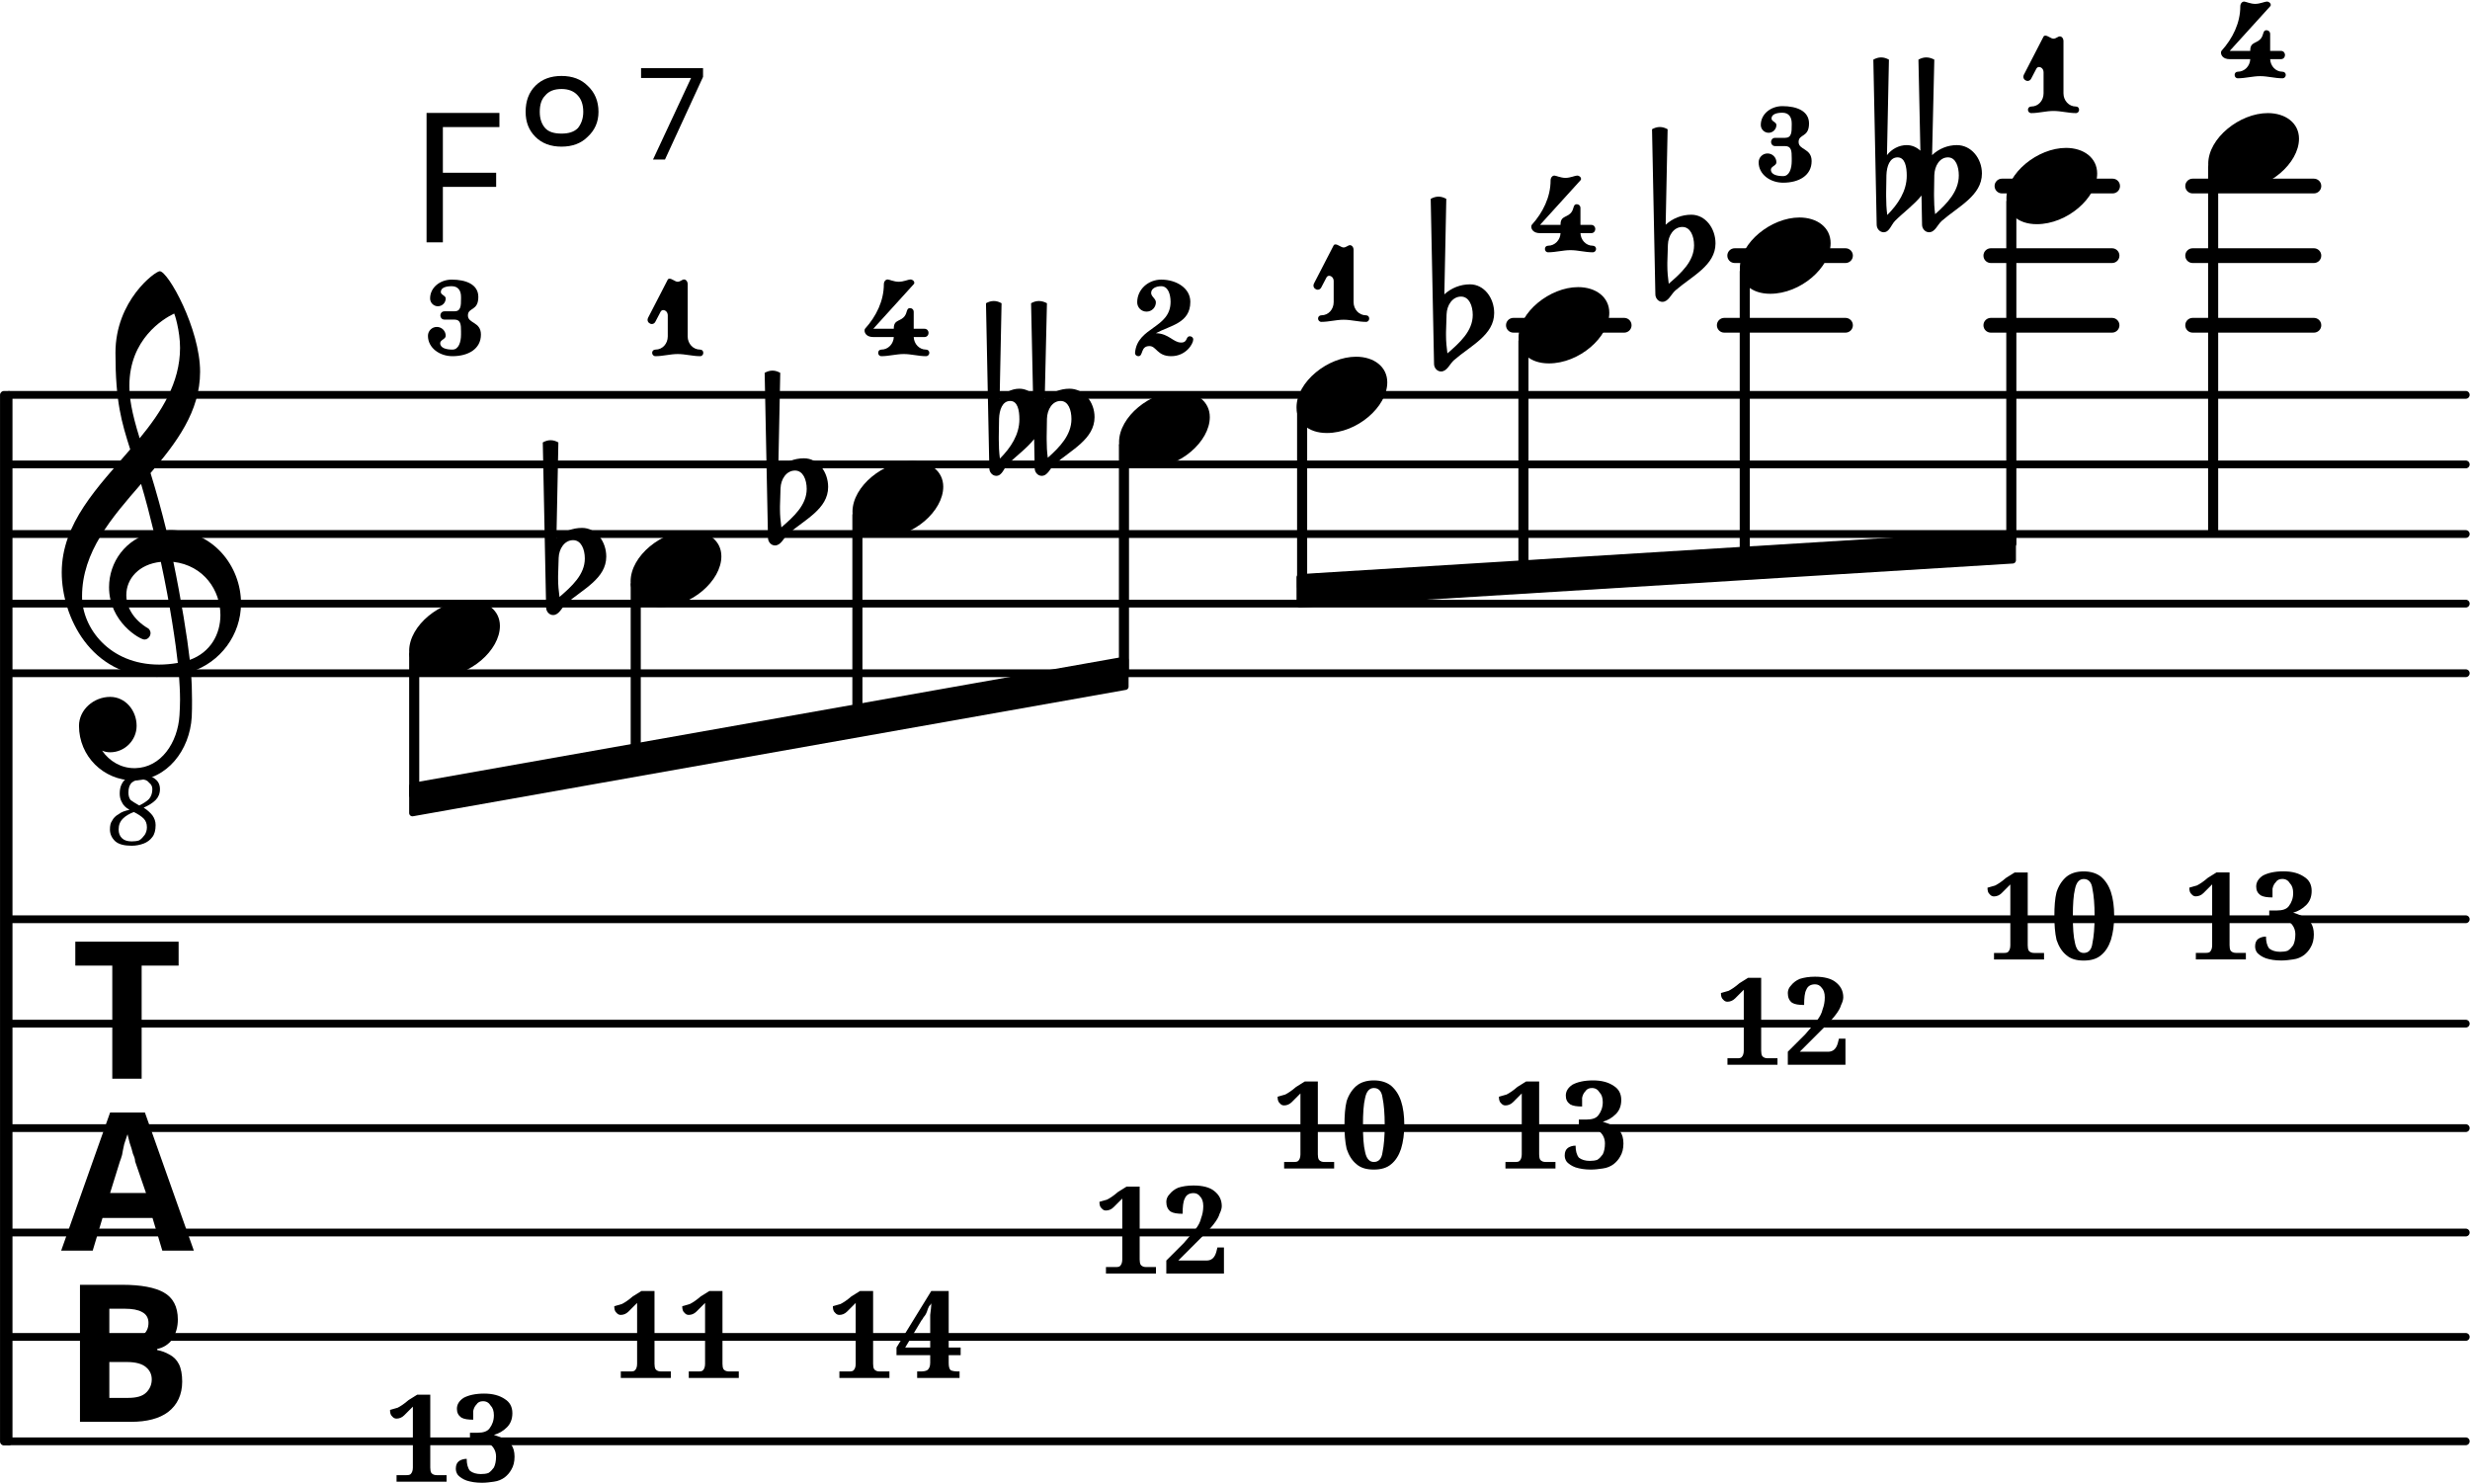
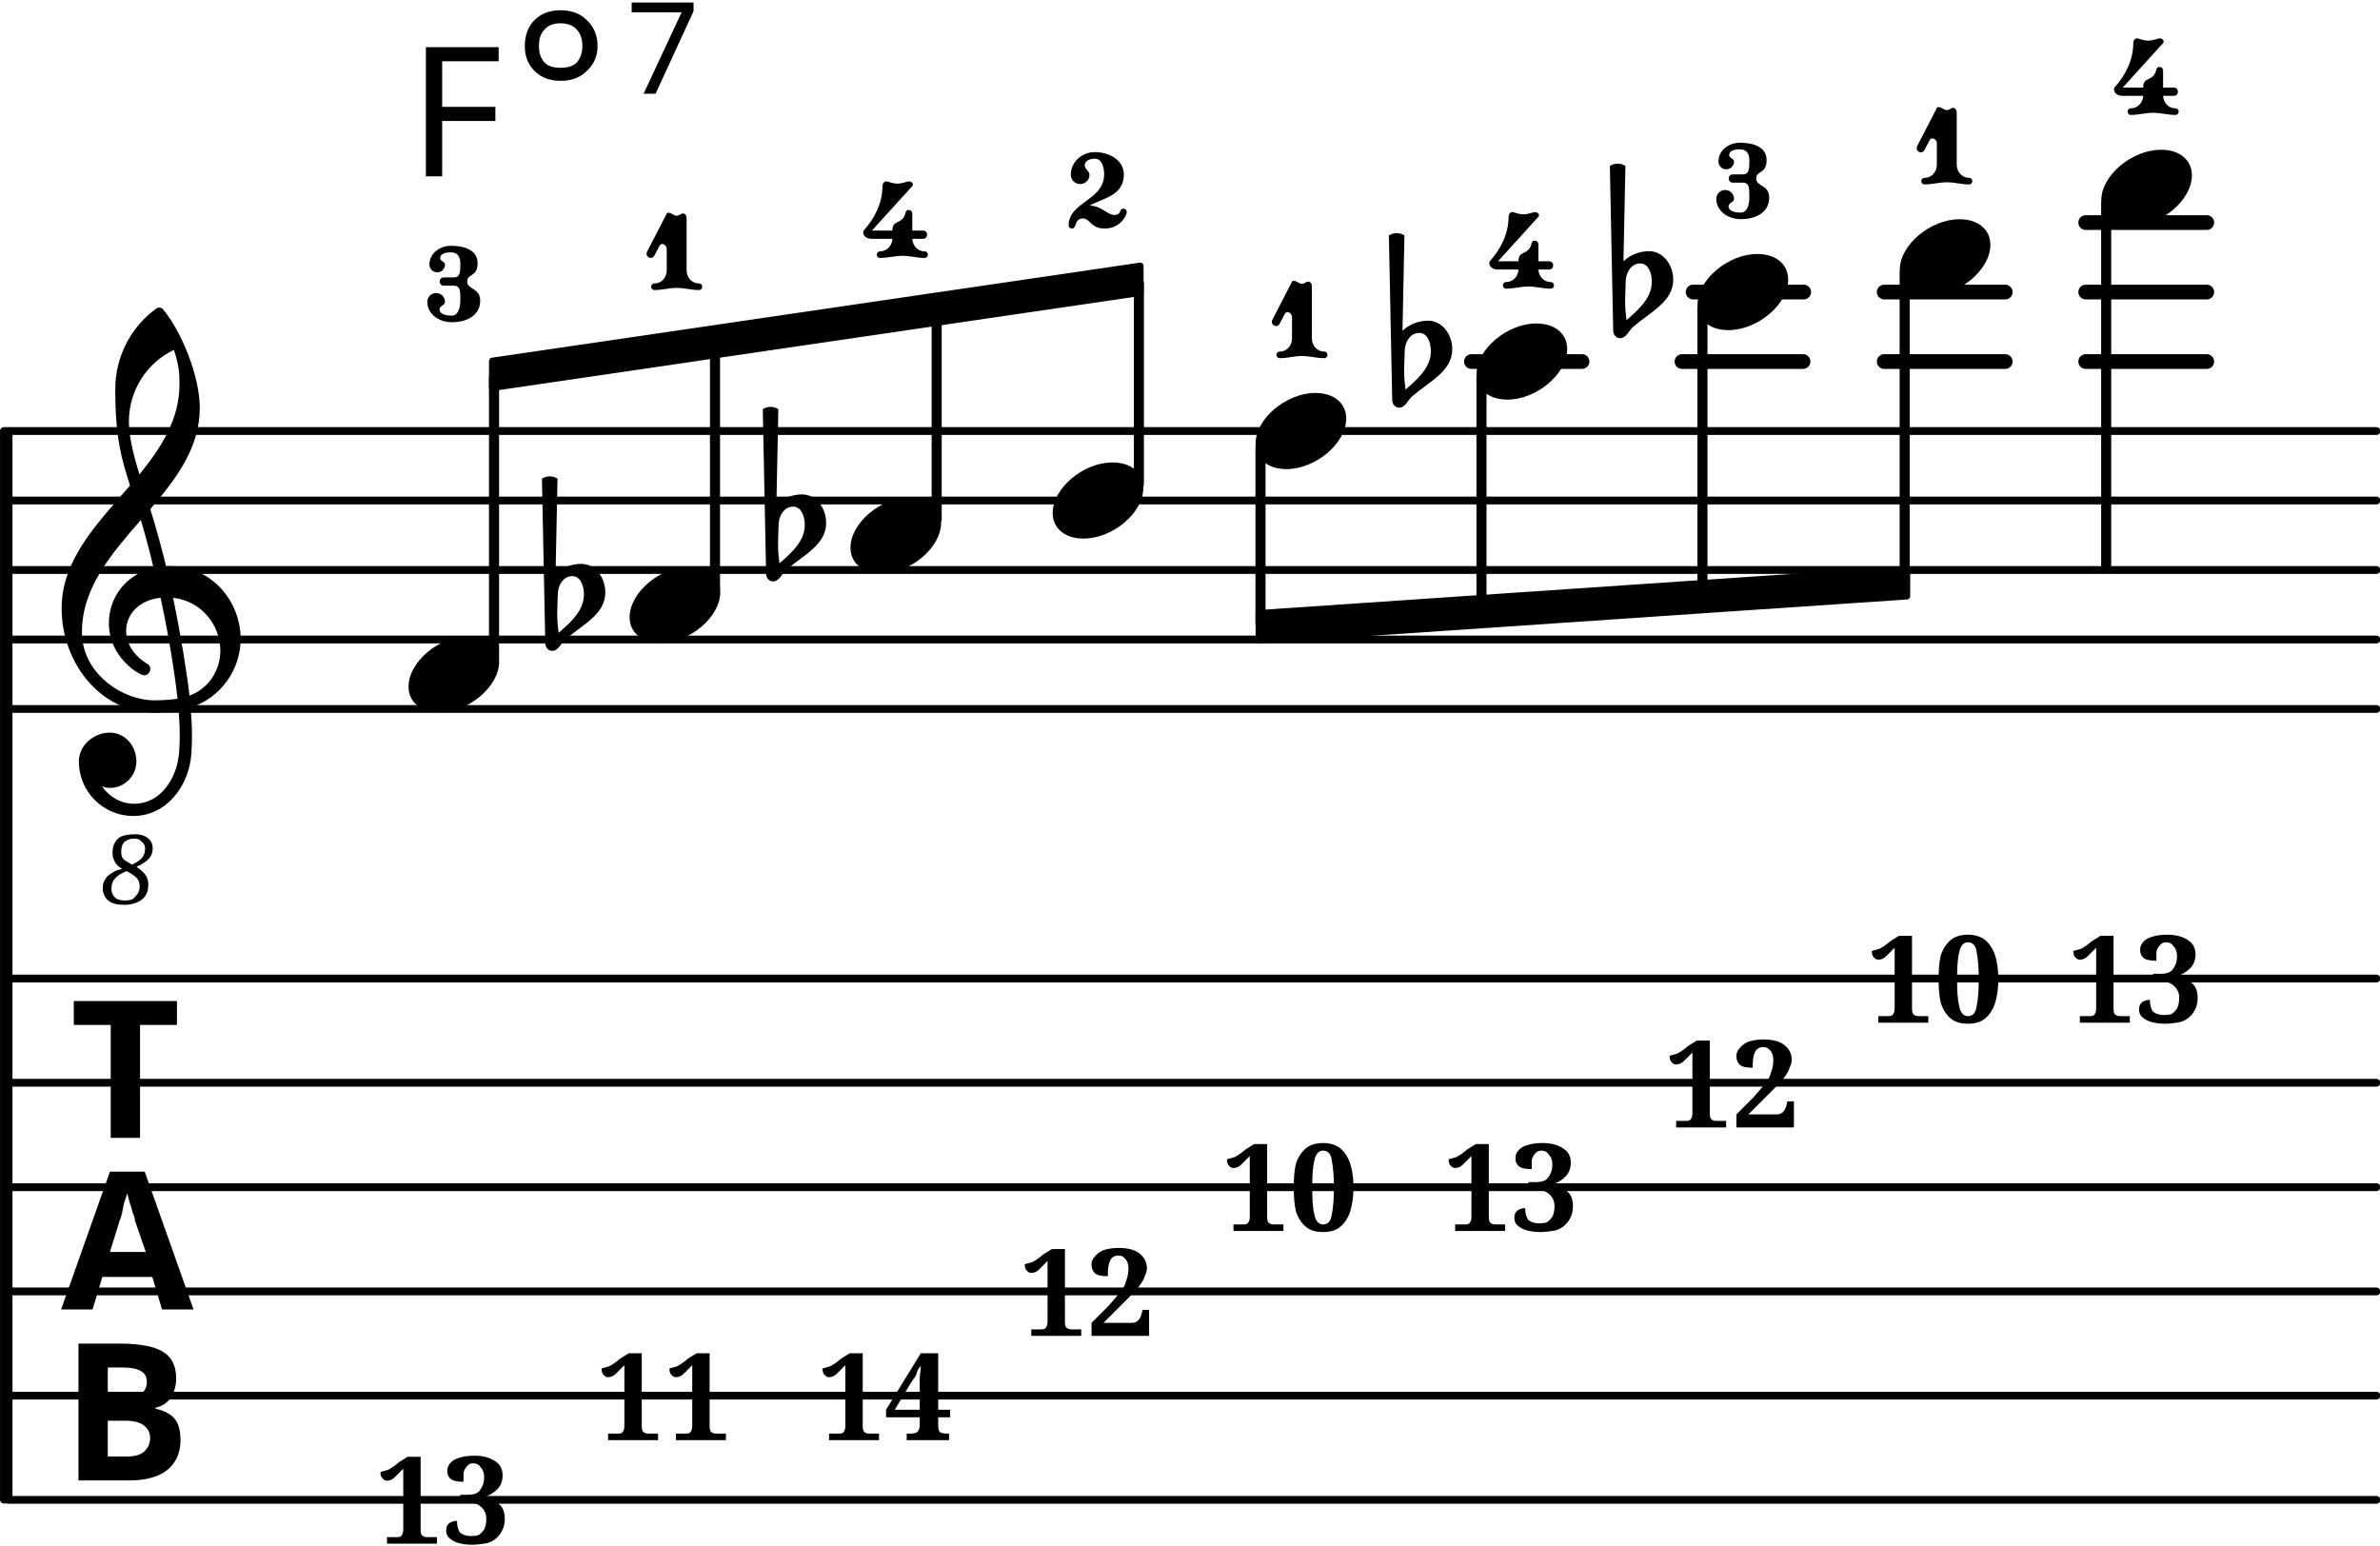
- <svg xmlns="http://www.w3.org/2000/svg" preserveAspectRatio="xMidYMid meet" viewBox="-0.079 -5.139 35.49 21.31">
-   <g transform="translate(0, -2.466)">
-     <rect x="31.32" y="-0.106" width="1.954" height="0.212" ry="0.106" fill="currentColor" />
-   </g>
-   <g transform="translate(0, -1.466)">
-     <rect x="31.32" y="-0.106" width="1.954" height="0.212" ry="0.106" fill="currentColor" />
-   </g>
-   <g transform="translate(0, -0.4656)">
-     <rect x="31.32" y="-0.106" width="1.954" height="0.212" ry="0.106" fill="currentColor" />
-   </g>
-   <g transform="translate(0, -2.466)">
-     <rect x="28.58" y="-0.106" width="1.802" height="0.212" ry="0.106" fill="currentColor" />
-   </g>
-   <g transform="translate(0, -1.466)">
-     <rect x="28.42" y="-0.106" width="1.954" height="0.212" ry="0.106" fill="currentColor" />
-   </g>
-   <g transform="translate(0, -0.4656)">
-     <rect x="28.42" y="-0.106" width="1.954" height="0.212" ry="0.106" fill="currentColor" />
-   </g>
-   <g transform="translate(0, -1.466)">
-     <rect x="24.74" y="-0.106" width="1.804" height="0.212" ry="0.106" fill="currentColor" />
-   </g>
-   <g transform="translate(0, -0.4656)">
-     <rect x="24.59" y="-0.106" width="1.954" height="0.212" ry="0.106" fill="currentColor" />
-   </g>
-   <g transform="translate(0, -0.4656)">
-     <rect x="21.56" y="-0.106" width="1.804" height="0.212" ry="0.106" fill="currentColor" />
-   </g>
-   <g transform="translate(0, 4.534)">
-     <line stroke-linejoin="round" stroke-linecap="round" stroke-width="0.112" stroke="currentColor" x1="0.056" y1="0" x2="35.35" y2="0" />
-   </g>
-   <g transform="translate(0, 3.534)">
-     <line stroke-linejoin="round" stroke-linecap="round" stroke-width="0.112" stroke="currentColor" x1="0.056" y1="0" x2="35.35" y2="0" />
-   </g>
-   <g transform="translate(0, 2.534)">
-     <line stroke-linejoin="round" stroke-linecap="round" stroke-width="0.112" stroke="currentColor" x1="0.056" y1="0" x2="35.35" y2="0" />
-   </g>
-   <g transform="translate(0, 1.534)">
-     <line stroke-linejoin="round" stroke-linecap="round" stroke-width="0.112" stroke="currentColor" x1="0.056" y1="0" x2="35.35" y2="0" />
-   </g>
-   <g transform="translate(0, 0.5344)">
-     <line stroke-linejoin="round" stroke-linecap="round" stroke-width="0.112" stroke="currentColor" x1="0.056" y1="0" x2="35.35" y2="0" />
-   </g>
-   <g transform="translate(0, 15.57)">
-     <line stroke-linejoin="round" stroke-linecap="round" stroke-width="0.112" stroke="currentColor" x1="0.056" y1="0" x2="35.35" y2="0" />
-   </g>
-   <g transform="translate(0, 14.07)">
-     <line stroke-linejoin="round" stroke-linecap="round" stroke-width="0.112" stroke="currentColor" x1="0.056" y1="0" x2="35.35" y2="0" />
-   </g>
-   <g transform="translate(0, 12.57)">
-     <line stroke-linejoin="round" stroke-linecap="round" stroke-width="0.112" stroke="currentColor" x1="0.056" y1="0" x2="35.35" y2="0" />
-   </g>
-   <g transform="translate(0, 11.07)">
-     <line stroke-linejoin="round" stroke-linecap="round" stroke-width="0.112" stroke="currentColor" x1="0.056" y1="0" x2="35.35" y2="0" />
-   </g>
-   <g transform="translate(0, 9.569)">
-     <line stroke-linejoin="round" stroke-linecap="round" stroke-width="0.112" stroke="currentColor" x1="0.056" y1="0" x2="35.35" y2="0" />
-   </g>
-   <g transform="translate(0, 8.069)">
-     <line stroke-linejoin="round" stroke-linecap="round" stroke-width="0.112" stroke="currentColor" x1="0.056" y1="0" x2="35.35" y2="0" />
-   </g>
-   <g transform="translate(18.55, 3.35)">
-     <polygon stroke-linejoin="round" stroke-linecap="round" stroke-width="0.094" fill="currentColor" stroke="currentColor" points="10.29 -0.825 10.29 -0.439 0.047 0.193 0.047 -0.193" />
-   </g>
-   <g transform="translate(5.8, 6.35)">
-     <polygon stroke-linejoin="round" stroke-linecap="round" stroke-width="0.094" fill="currentColor" stroke="currentColor" points="10.29 -2.009 10.29 -1.623 0.047 0.193 0.047 -0.193" />
-   </g>
-   <g transform="translate(5.8, -1.657)">
-     <text font-family="sans" font-size="2.616" text-anchor="start" fill="currentColor">
+ <svg xmlns="http://www.w3.org/2000/svg" preserveAspectRatio="xMidYMid meet" viewBox="-0.079 -5.665 34.25 22.24">
+   <g transform="translate(0, -2.462)">
+     <rect x="29.83" y="-0.106" width="1.954" height="0.212" ry="0.106" fill="currentColor" />
+   </g>
+   <g transform="translate(0, -1.462)">
+     <rect x="29.83" y="-0.106" width="1.954" height="0.212" ry="0.106" fill="currentColor" />
+   </g>
+   <g transform="translate(0, -0.462)">
+     <rect x="29.83" y="-0.106" width="1.954" height="0.212" ry="0.106" fill="currentColor" />
+   </g>
+   <g transform="translate(0, -1.462)">
+     <rect x="26.93" y="-0.106" width="1.954" height="0.212" ry="0.106" fill="currentColor" />
+   </g>
+   <g transform="translate(0, -0.462)">
+     <rect x="26.93" y="-0.106" width="1.954" height="0.212" ry="0.106" fill="currentColor" />
+   </g>
+   <g transform="translate(0, -1.462)">
+     <rect x="24.18" y="-0.106" width="1.804" height="0.212" ry="0.106" fill="currentColor" />
+   </g>
+   <g transform="translate(0, -0.462)">
+     <rect x="24.02" y="-0.106" width="1.954" height="0.212" ry="0.106" fill="currentColor" />
+   </g>
+   <g transform="translate(0, -0.462)">
+     <rect x="20.99" y="-0.106" width="1.804" height="0.212" ry="0.106" fill="currentColor" />
+   </g>
+   <g transform="translate(0, 15.92)">
+     <line stroke-linejoin="round" stroke-linecap="round" stroke-width="0.112" stroke="currentColor" x1="0.056" y1="0" x2="34.12" y2="0" />
+   </g>
+   <g transform="translate(0, 14.42)">
+     <line stroke-linejoin="round" stroke-linecap="round" stroke-width="0.112" stroke="currentColor" x1="0.056" y1="0" x2="34.12" y2="0" />
+   </g>
+   <g transform="translate(0, 12.92)">
+     <line stroke-linejoin="round" stroke-linecap="round" stroke-width="0.112" stroke="currentColor" x1="0.056" y1="0" x2="34.12" y2="0" />
+   </g>
+   <g transform="translate(0, 11.42)">
+     <line stroke-linejoin="round" stroke-linecap="round" stroke-width="0.112" stroke="currentColor" x1="0.056" y1="0" x2="34.12" y2="0" />
+   </g>
+   <g transform="translate(0, 9.917)">
+     <line stroke-linejoin="round" stroke-linecap="round" stroke-width="0.112" stroke="currentColor" x1="0.056" y1="0" x2="34.12" y2="0" />
+   </g>
+   <g transform="translate(0, 8.417)">
+     <line stroke-linejoin="round" stroke-linecap="round" stroke-width="0.112" stroke="currentColor" x1="0.056" y1="0" x2="34.12" y2="0" />
+   </g>
+   <g transform="translate(0, 4.538)">
+     <line stroke-linejoin="round" stroke-linecap="round" stroke-width="0.112" stroke="currentColor" x1="0.056" y1="0" x2="34.12" y2="0" />
+   </g>
+   <g transform="translate(0, 3.538)">
+     <line stroke-linejoin="round" stroke-linecap="round" stroke-width="0.112" stroke="currentColor" x1="0.056" y1="0" x2="34.12" y2="0" />
+   </g>
+   <g transform="translate(0, 2.538)">
+     <line stroke-linejoin="round" stroke-linecap="round" stroke-width="0.112" stroke="currentColor" x1="0.056" y1="0" x2="34.12" y2="0" />
+   </g>
+   <g transform="translate(0, 1.538)">
+     <line stroke-linejoin="round" stroke-linecap="round" stroke-width="0.112" stroke="currentColor" x1="0.056" y1="0" x2="34.12" y2="0" />
+   </g>
+   <g transform="translate(0, 0.538)">
+     <line stroke-linejoin="round" stroke-linecap="round" stroke-width="0.112" stroke="currentColor" x1="0.056" y1="0" x2="34.12" y2="0" />
+   </g>
+   <g transform="translate(24.35, -1.462)">
+     <path transform="scale(0.004, -0.004)" d="M215 137c67 0 111 -37 111 -92c0 -90 -111 -182 -215 -182c-67 0 -111 37 -111 92c0 90 111 182 215 182z" fill="currentColor" />
+   </g>
+   <g transform="translate(24.62, -2.511)">
+     <path transform="scale(0.0022, -0.0022)" d="M261 266c0 -54 85 -40 85 -125c0 -94 -83 -141 -186 -141c-84 0 -160 54 -160 133c0 32 26 58 58 58s58 -26 58 -58c0 -22 -36 -26 -36 -48c0 -33 42 -42 80 -42c41 0 56 50 56 98v21c0 44 -2 77 -43 77h-65c-18 0 -27 14 -27 27s9 27 27 27h65c42 0 43 36 43 83v11 c0 43 -20 70 -61 70c-34 0 -71 -8 -71 -38c0 -19 32 -23 32 -42c0 -28 -23 -51 -51 -51s-51 23 -51 51c0 72 66 123 141 123c93 0 174 -31 174 -113c0 -94 -68 -67 -68 -121z" fill="currentColor" />
+   </g>
+   <g transform="translate(23.87, 10.56)">
+     <text font-family="serif" font-weight="bold" font-size="1.746" text-anchor="start" fill="currentColor">
+       <tspan>12</tspan>
+     </text>
+   </g>
+   <g transform="translate(24.42, 2.538)">
+     <rect x="-0.072" y="-3.821" width="0.145" height="4.205" ry="0.047" fill="currentColor" />
+   </g>
+   <g transform="translate(23.2, -1.462)">
+     <path transform="scale(0.004, -0.004)" d="M29 39l-2 -64v-11c0 -22 2 -43 5 -65c44 38 91 80 91 138c0 33 -13 66 -42 66c-31 0 -51 -31 -52 -64zM-28 454c9 5 18 8 28 8s19 -3 28 -8l-7 -343c25 23 58 36 92 36c51 0 87 -49 87 -103c0 -79 -84 -117 -144 -169c-16 -14 -25 -41 -47 -41c-14 0 -25 13 -25 27z" fill="currentColor" />
+   </g>
+   <g transform="translate(21.17, -0.462)">
+     <path transform="scale(0.004, -0.004)" d="M215 137c67 0 111 -37 111 -92c0 -90 -111 -182 -215 -182c-67 0 -111 37 -111 92c0 90 111 182 215 182z" fill="currentColor" />
+   </g>
+   <g transform="translate(17.99, 3.354)">
+     <polygon stroke-linejoin="round" stroke-linecap="round" stroke-width="0.094" fill="currentColor" stroke="currentColor" points="9.373 -0.825 9.373 -0.439 0.047 0.193 0.047 -0.193" />
+   </g>
+   <g transform="translate(21.36, -1.511)">
+     <path transform="scale(0.0022, -0.0022)" d="M148 501c10 0 41 -15 72 -15c32 0 63 15 76 15c15 0 26 -11 26 -21c0 -4 -1 -7 -4 -10l-264 -291h134v4c0 60 50 41 75 85c7 11 8 24 14 36c3 7 10 10 17 10c11 0 24 -8 24 -25v-110h70c18 0 27 -14 27 -27s-9 -27 -27 -27h-70c2 -45 36 -82 80 -82c14 0 22 -10 22 -21 s-8 -22 -22 -22c-49 0 -96 14 -145 14s-97 -14 -146 -14c-14 0 -21 11 -21 22s7 21 21 21c44 0 79 37 81 82h-134c-43 0 -57 25 -57 42c0 5 1 10 3 12c73 81 123 182 123 291c0 17 11 31 25 31z" fill="currentColor" />
+   </g>
+   <g transform="translate(20.69, 12.05)">
+     <text font-family="serif" font-weight="bold" font-size="1.746" text-anchor="start" fill="currentColor">
+       <tspan>13</tspan>
+     </text>
+   </g>
+   <g transform="translate(21.24, 2.538)">
+     <rect x="-0.072" y="-2.821" width="0.145" height="3.418" ry="0.047" fill="currentColor" />
+   </g>
+   <g transform="translate(20.02, -0.462)">
+     <path transform="scale(0.004, -0.004)" d="M29 39l-2 -64v-11c0 -22 2 -43 5 -65c44 38 91 80 91 138c0 33 -13 66 -42 66c-31 0 -51 -31 -52 -64zM-28 454c9 5 18 8 28 8s19 -3 28 -8l-7 -343c25 23 58 36 92 36c51 0 87 -49 87 -103c0 -79 -84 -117 -144 -169c-16 -14 -25 -41 -47 -41c-14 0 -25 13 -25 27z" fill="currentColor" />
+   </g>
+   <g transform="translate(6.958, -0.2778)">
+     <polygon stroke-linejoin="round" stroke-linecap="round" stroke-width="0.094" fill="currentColor" stroke="currentColor" points="9.373 -1.561 9.373 -1.175 0.047 0.193 0.047 -0.193" />
+   </g>
+   <g transform="translate(27.26, -1.962)">
+     <path transform="scale(0.004, -0.004)" d="M215 137c67 0 111 -37 111 -92c0 -90 -111 -182 -215 -182c-67 0 -111 37 -111 92c0 90 111 182 215 182z" fill="currentColor" />
+   </g>
+   <g transform="translate(27.51, -3.011)">
+     <path transform="scale(0.0022, -0.0022)" d="M194 486c16 0 29 15 41 15c13 0 24 -13 24 -31v-341c0 -47 35 -86 81 -86c14 0 21 -10 21 -21s-7 -22 -21 -22c-49 0 -97 14 -146 14s-96 -14 -145 -14c-14 0 -22 11 -22 22s8 21 22 21c46 0 80 39 80 86v137c0 23 -16 35 -30 35c-7 0 -13 -4 -17 -11l-34 -65 c-5 -10 -14 -15 -23 -15c-14 0 -28 12 -28 27c0 4 1 8 3 13l129 250c2 4 7 6 11 6c18 0 37 -20 54 -20z" fill="currentColor" />
+   </g>
+   <g transform="translate(26.78, 9.052)">
+     <text font-family="serif" font-weight="bold" font-size="1.746" text-anchor="start" fill="currentColor">
+       <tspan>10</tspan>
+     </text>
+   </g>
+   <g transform="translate(27.33, 2.538)">
+     <rect x="-0.072" y="-4.321" width="0.145" height="4.51" ry="0.047" fill="currentColor" />
+   </g>
+   <g transform="translate(30.16, -2.962)">
+     <path transform="scale(0.004, -0.004)" d="M215 137c67 0 111 -37 111 -92c0 -90 -111 -182 -215 -182c-67 0 -111 37 -111 92c0 90 111 182 215 182z" fill="currentColor" />
+   </g>
+   <g transform="translate(30.35, -4.011)">
+     <path transform="scale(0.0022, -0.0022)" d="M148 501c10 0 41 -15 72 -15c32 0 63 15 76 15c15 0 26 -11 26 -21c0 -4 -1 -7 -4 -10l-264 -291h134v4c0 60 50 41 75 85c7 11 8 24 14 36c3 7 10 10 17 10c11 0 24 -8 24 -25v-110h70c18 0 27 -14 27 -27s-9 -27 -27 -27h-70c2 -45 36 -82 80 -82c14 0 22 -10 22 -21 s-8 -22 -22 -22c-49 0 -96 14 -145 14s-97 -14 -146 -14c-14 0 -21 11 -21 22s7 21 21 21c44 0 79 37 81 82h-134c-43 0 -57 25 -57 42c0 5 1 10 3 12c73 81 123 182 123 291c0 17 11 31 25 31z" fill="currentColor" />
+   </g>
+   <g transform="translate(29.68, 9.052)">
+     <text font-family="serif" font-weight="bold" font-size="1.746" text-anchor="start" fill="currentColor">
+       <tspan>13</tspan>
+     </text>
+   </g>
+   <g transform="translate(30.23, 2.538)">
+     <rect x="-0.072" y="-5.321" width="0.145" height="5.321" ry="0.047" fill="currentColor" />
+   </g>
+   <g transform="translate(10.21, 2.538)">
+     <rect x="-0.072" y="-3.289" width="0.145" height="3.609" ry="0.047" fill="currentColor" />
+   </g>
+   <g transform="translate(8.982, 3.038)">
+     <path transform="scale(0.004, -0.004)" d="M215 137c67 0 111 -37 111 -92c0 -90 -111 -182 -215 -182c-67 0 -111 37 -111 92c0 90 111 182 215 182z" fill="currentColor" />
+   </g>
+   <g transform="translate(9.232, -1.491)">
+     <path transform="scale(0.0022, -0.0022)" d="M194 486c16 0 29 15 41 15c13 0 24 -13 24 -31v-341c0 -47 35 -86 81 -86c14 0 21 -10 21 -21s-7 -22 -21 -22c-49 0 -97 14 -146 14s-96 -14 -145 -14c-14 0 -22 11 -22 22s8 21 22 21c46 0 80 39 80 86v137c0 23 -16 35 -30 35c-7 0 -13 -4 -17 -11l-34 -65 c-5 -10 -14 -15 -23 -15c-14 0 -28 12 -28 27c0 4 1 8 3 13l129 250c2 4 7 6 11 6c18 0 37 -20 54 -20z" fill="currentColor" />
+   </g>
+   <g transform="translate(8.5, 15.06)">
+     <text font-family="serif" font-weight="bold" font-size="1.746" text-anchor="start" fill="currentColor">
+       <tspan>11</tspan>
+     </text>
+   </g>
+   <g transform="translate(7.832, 3.038)">
+     <path transform="scale(0.004, -0.004)" d="M29 39l-2 -64v-11c0 -22 2 -43 5 -65c44 38 91 80 91 138c0 33 -13 66 -42 66c-31 0 -51 -31 -52 -64zM-28 454c9 5 18 8 28 8s19 -3 28 -8l-7 -343c25 23 58 36 92 36c51 0 87 -49 87 -103c0 -79 -84 -117 -144 -169c-16 -14 -25 -41 -47 -41c-14 0 -25 13 -25 27z" fill="currentColor" />
+   </g>
+   <g transform="translate(0.9205, 10.71)">
+     <text font-family="sans-serif" font-weight="bold" font-size="2.772" text-anchor="start" fill="currentColor">
+       <tspan>T</tspan>
+     </text>
+   </g>
+   <g transform="translate(0.8, 13.18)">
+     <text font-family="sans-serif" font-weight="bold" font-size="2.772" text-anchor="start" fill="currentColor">
+       <tspan>A</tspan>
+     </text>
+   </g>
+   <g transform="translate(0.8, 15.64)">
+     <text font-family="sans-serif" font-weight="bold" font-size="2.772" text-anchor="start" fill="currentColor">
+       <tspan>B</tspan>
+     </text>
+   </g>
+   <g transform="translate(-0.0786, 8.227)">
+     <rect x="0" y="-7.745" width="0.179" height="15.49" ry="0.056" fill="currentColor" />
+   </g>
+   <g transform="translate(5.8, -3.127)">
+     <text font-family="sans-serif" font-size="2.616" text-anchor="start" fill="currentColor">
      <tspan>F</tspan>
    </text>
  </g>
-   <g transform="translate(7.286, -1.657)">
-     <text font-family="sans" font-size="3.296" text-anchor="start" fill="currentColor">
+   <g transform="translate(7.286, -3.127)">
+     <text font-family="sans-serif" font-size="3.296" text-anchor="start" fill="currentColor">
      <tspan>°</tspan>
    </text>
  </g>
-   <g transform="translate(9.054, -2.847)">
-     <text font-family="sans" font-size="1.85" text-anchor="start" fill="currentColor">
+   <g transform="translate(8.933, -4.316)">
+     <text font-family="sans-serif" font-size="1.85" text-anchor="start" fill="currentColor">
      <tspan>7</tspan>
    </text>
  </g>
-   <g transform="translate(5.8, 4.034)">
-     <path transform="scale(0.004, -0.004)" d="M0 -45c0 92 113 182 214 182c64 0 112 -36 112 -92c0 -88 -108 -182 -217 -182c-68 0 -109 39 -109 92z" fill="currentColor" />
-   </g>
-   <g transform="translate(6.07, -0.0214)">
+   <g transform="translate(5.8, 4.038)">
+     <path transform="scale(0.004, -0.004)" d="M215 137c67 0 111 -37 111 -92c0 -90 -111 -182 -215 -182c-67 0 -111 37 -111 92c0 90 111 182 215 182z" fill="currentColor" />
+   </g>
+   <g transform="translate(6.07, -1.028)">
    <path transform="scale(0.0022, -0.0022)" d="M261 266c0 -54 85 -40 85 -125c0 -94 -83 -141 -186 -141c-84 0 -160 54 -160 133c0 32 26 58 58 58s58 -26 58 -58c0 -22 -36 -26 -36 -48c0 -33 42 -42 80 -42c41 0 56 50 56 98v21c0 44 -2 77 -43 77h-65c-18 0 -27 14 -27 27s9 27 27 27h65c42 0 43 36 43 83v11 c0 43 -20 70 -61 70c-34 0 -71 -8 -71 -38c0 -19 32 -23 32 -42c0 -28 -23 -51 -51 -51s-51 23 -51 51c0 72 66 123 141 123c93 0 174 -31 174 -113c0 -94 -68 -67 -68 -121z" fill="currentColor" />
  </g>
-   <g transform="translate(0.8, 3.534)">
-     <path transform="scale(0.004, -0.004)" d="M265 -635h-5c-108 0 -196 87 -196 196c0 58 53 104 112 104c54 0 95 -48 95 -104c0 -52 -43 -95 -95 -95c-10 0 -20 2 -29 6c26 -38 68 -63 116 -63h3zM403 150c28 -135 50 -272 59 -352c75 27 110 93 110 161c0 88 -59 178 -169 191zM75 26c0 -112 97 -245 277 -245 c21 0 43 2 67 6c-7 65 -27 206 -61 363c-79 -8 -124 -61 -124 -119c0 -43 25 -89 80 -121c5 -5 7 -11 7 -16c0 -12 -10 -23 -22 -23c-16 0 -127 63 -127 188c0 89 58 175 161 198c-14 58 -29 116 -46 173c-106 -122 -212 -244 -212 -404zM354 1194c30 0 145 -207 145 -361 c0 -143 -85 -255 -178 -364c21 -68 40 -137 57 -206c4 0 8 1 12 1c156 0 256 -130 256 -263c0 -113 -74 -212 -180 -246c3 -34 4 -68 4 -102c0 -20 0 -40 -1 -60c-7 -120 -89 -225 -204 -228l1 44c93 2 153 92 159 190c1 19 2 37 2 56c0 30 -2 60 -4 90 c-28 -5 -54 -8 -79 -8c-240 0 -342 219 -342 375c0 177 130 307 246 442c-31 98 -53 170 -53 347c0 188 143 293 159 293zM427 919c0 62 -20 123 -21 123c-40 -19 -161 -92 -161 -259c0 -42 7 -93 37 -189c78 95 145 199 145 325z" fill="currentColor" />
-   </g>
-   <g transform="translate(1.485, 6.997)">
+   <g transform="translate(0.8, 3.538)">
+     <path transform="scale(0.004, -0.004)" d="M646 2c0 -113 -74 -213 -180 -247c3 -34 5 -68 5 -102c0 -20 -1 -40 -2 -60c-7 -121 -91 -228 -209 -228c-108 0 -196 87 -196 196c0 58 53 104 112 104c54 0 95 -48 95 -104c0 -52 -43 -95 -95 -95c-10 0 -20 2 -29 6c26 -38 68 -63 116 -63h3c93 2 153 92 159 190 c1 19 2 37 2 56c0 30 -2 60 -4 90c-5 -1 -43 -8 -88 -8c-194 0 -333 180 -333 375c0 177 130 307 246 442c-31 98 -53 170 -53 347c0 115 55 223 148 290c7 5 16 4 22 -1c68 -80 134 -243 134 -357c0 -143 -85 -255 -178 -364c21 -68 40 -137 57 -206c1 0 5 1 11 1 c156 0 257 -129 257 -262zM462 -202c66 24 111 88 111 162c0 89 -65 178 -170 190c28 -135 50 -272 59 -352zM75 26c0 -145 141 -245 263 -245c1 0 46 0 81 6c-7 65 -27 206 -61 363c-79 -8 -124 -61 -124 -119c0 -43 25 -89 80 -121c5 -5 7 -11 7 -16 c0 -12 -10 -23 -22 -23c-16 0 -127 63 -127 188c0 89 58 175 161 198c-14 58 -29 116 -46 173c-106 -122 -212 -244 -212 -404zM406 1042c-99 -47 -162 -148 -162 -257c0 -49 13 -111 38 -191c79 97 144 199 144 324c0 33 0 63 -20 124z" fill="currentColor" />
+   </g>
+   <g transform="translate(1.384, 7.341)">
    <text font-family="serif" font-style="italic" font-size="1.386" text-anchor="start" fill="currentColor">
      <tspan>8</tspan>
    </text>
  </g>
-   <g transform="translate(5.447, 16.15)">
+   <g transform="translate(5.318, 16.55)">
    <text font-family="serif" font-weight="bold" font-size="1.746" text-anchor="start" fill="currentColor">
      <tspan>13</tspan>
    </text>
  </g>
-   <g transform="translate(0.9406, 10.36)">
-     <text font-family="sans" font-weight="bold" font-size="2.772" text-anchor="start" fill="currentColor">
-       <tspan>T</tspan>
-     </text>
-   </g>
-   <g transform="translate(0.8, 12.83)">
-     <text font-family="sans" font-weight="bold" font-size="2.772" text-anchor="start" fill="currentColor">
-       <tspan>A</tspan>
-     </text>
-   </g>
-   <g transform="translate(0.8201, 15.29)">
-     <text font-family="sans" font-weight="bold" font-size="2.772" text-anchor="start" fill="currentColor">
-       <tspan>B</tspan>
-     </text>
-   </g>
-   <g transform="translate(5.872, 2.534)">
-     <rect x="-0.072" y="1.679" width="0.145" height="2.124" ry="0.047" fill="currentColor" />
-   </g>
-   <g transform="translate(8.982, 3.034)">
-     <path transform="scale(0.004, -0.004)" d="M0 -45c0 92 113 182 214 182c64 0 112 -36 112 -92c0 -88 -108 -182 -217 -182c-68 0 -109 39 -109 92z" fill="currentColor" />
-   </g>
-   <g transform="translate(9.232, -0.0214)">
+   <g transform="translate(18.06, 2.538)">
+     <rect x="-0.072" y="-1.821" width="0.145" height="2.632" ry="0.047" fill="currentColor" />
+   </g>
+   <g transform="translate(7.03, 2.538)">
+     <rect x="-0.072" y="-2.826" width="0.145" height="4.147" ry="0.047" fill="currentColor" />
+   </g>
+   <g transform="translate(15.07, 1.538)">
+     <path transform="scale(0.004, -0.004)" d="M215 137c67 0 111 -37 111 -92c0 -90 -111 -182 -215 -182c-67 0 -111 37 -111 92c0 90 111 182 215 182z" fill="currentColor" />
+   </g>
+   <g transform="translate(15.3, -2.376)">
+     <path transform="scale(0.0022, -0.0022)" d="M94 66c-60 0 -39 -66 -72 -66c-11 0 -22 7 -22 21c0 154 232 162 232 334c0 50 -17 102 -61 102c-33 0 -66 -14 -66 -44c0 -24 31 -37 31 -61c0 -34 -27 -61 -61 -61s-61 27 -61 61c0 84 72 148 157 148c98 0 190 -55 190 -145c0 -140 -131 -154 -225 -205 c85 -2 113 -61 165 -61c45 0 28 41 57 41c11 0 22 -8 22 -21c0 -29 -48 -109 -144 -109c-92 0 -96 66 -142 66z" fill="currentColor" />
+   </g>
+   <g transform="translate(14.59, 13.56)">
+     <text font-family="serif" font-weight="bold" font-size="1.746" text-anchor="start" fill="currentColor">
+       <tspan>12</tspan>
+     </text>
+   </g>
+   <g transform="translate(16.31, 2.538)">
+     <rect x="-0.072" y="-4.174" width="0.145" height="2.994" ry="0.047" fill="currentColor" />
+   </g>
+   <g transform="translate(17.99, 0.538)">
+     <path transform="scale(0.004, -0.004)" d="M215 137c67 0 111 -37 111 -92c0 -90 -111 -182 -215 -182c-67 0 -111 37 -111 92c0 90 111 182 215 182z" fill="currentColor" />
+   </g>
+   <g transform="translate(18.23, -0.5106)">
    <path transform="scale(0.0022, -0.0022)" d="M194 486c16 0 29 15 41 15c13 0 24 -13 24 -31v-341c0 -47 35 -86 81 -86c14 0 21 -10 21 -21s-7 -22 -21 -22c-49 0 -97 14 -146 14s-96 -14 -145 -14c-14 0 -22 11 -22 22s8 21 22 21c46 0 80 39 80 86v137c0 23 -16 35 -30 35c-7 0 -13 -4 -17 -11l-34 -65 c-5 -10 -14 -15 -23 -15c-14 0 -28 12 -28 27c0 4 1 8 3 13l129 250c2 4 7 6 11 6c18 0 37 -20 54 -20z" fill="currentColor" />
  </g>
-   <g transform="translate(8.669, 14.66)">
-     <text font-family="serif" font-weight="bold" font-size="1.746" text-anchor="start" fill="currentColor">
-       <tspan>11</tspan>
-     </text>
-   </g>
-   <g transform="translate(9.055, 2.534)">
-     <rect x="-0.072" y="0.679" width="0.145" height="2.565" ry="0.047" fill="currentColor" />
-   </g>
-   <g transform="translate(7.832, 3.034)">
-     <path transform="scale(0.004, -0.004)" d="M29 39l-2 -64v-11c0 -22 2 -43 5 -65c44 38 91 80 91 138c0 33 -13 66 -42 66c-31 0 -51 -31 -52 -64zM-28 454c9 5 18 8 28 8s19 -3 28 -8l-7 -343c25 23 58 36 92 36c51 0 87 -49 87 -103c0 -79 -84 -117 -144 -169c-16 -14 -25 -41 -47 -41c-14 0 -25 13 -25 27z" fill="currentColor" />
-   </g>
-   <g transform="translate(12.17, 2.034)">
-     <path transform="scale(0.004, -0.004)" d="M0 -45c0 92 113 182 214 182c64 0 112 -36 112 -92c0 -88 -108 -182 -217 -182c-68 0 -109 39 -109 92z" fill="currentColor" />
-   </g>
-   <g transform="translate(12.35, -0.0214)">
+   <g transform="translate(17.5, 12.05)">
+     <text font-family="serif" font-weight="bold" font-size="1.746" text-anchor="start" fill="currentColor">
+       <tspan>10</tspan>
+     </text>
+   </g>
+   <g transform="translate(12.16, 2.038)">
+     <path transform="scale(0.004, -0.004)" d="M215 137c67 0 111 -37 111 -92c0 -90 -111 -182 -215 -182c-67 0 -111 37 -111 92c0 90 111 182 215 182z" fill="currentColor" />
+   </g>
+   <g transform="translate(12.35, -1.953)">
    <path transform="scale(0.0022, -0.0022)" d="M148 501c10 0 41 -15 72 -15c32 0 63 15 76 15c15 0 26 -11 26 -21c0 -4 -1 -7 -4 -10l-264 -291h134v4c0 60 50 41 75 85c7 11 8 24 14 36c3 7 10 10 17 10c11 0 24 -8 24 -25v-110h70c18 0 27 -14 27 -27s-9 -27 -27 -27h-70c2 -45 36 -82 80 -82c14 0 22 -10 22 -21 s-8 -22 -22 -22c-49 0 -96 14 -145 14s-97 -14 -146 -14c-14 0 -21 11 -21 22s7 21 21 21c44 0 79 37 81 82h-134c-43 0 -57 25 -57 42c0 5 1 10 3 12c73 81 123 182 123 291c0 17 11 31 25 31z" fill="currentColor" />
  </g>
-   <g transform="translate(11.81, 14.66)">
+   <g transform="translate(11.68, 15.06)">
    <text font-family="serif" font-weight="bold" font-size="1.746" text-anchor="start" fill="currentColor">
      <tspan>14</tspan>
    </text>
  </g>
-   <g transform="translate(12.24, 2.534)">
-     <rect x="-0.072" y="-0.321" width="0.145" height="3.006" ry="0.047" fill="currentColor" />
-   </g>
-   <g transform="translate(11.02, 2.034)">
-     <path transform="scale(0.004, -0.004)" d="M29 39l-2 -64v-11c0 -22 2 -43 5 -65c44 38 91 80 91 138c0 33 -13 66 -42 66c-31 0 -51 -31 -52 -64zM-28 454c9 5 18 8 28 8s19 -3 28 -8l-7 -343c25 23 58 36 92 36c51 0 87 -49 87 -103c0 -79 -84 -117 -144 -169c-16 -14 -25 -41 -47 -41c-14 0 -25 13 -25 27z" fill="currentColor" />
-   </g>
-   <g transform="translate(16, 1.034)">
-     <path transform="scale(0.004, -0.004)" d="M0 -45c0 92 113 182 214 182c64 0 112 -36 112 -92c0 -88 -108 -182 -217 -182c-68 0 -109 39 -109 92z" fill="currentColor" />
-   </g>
-   <g transform="translate(16.23, -0.0214)">
-     <path transform="scale(0.0022, -0.0022)" d="M94 66c-60 0 -39 -66 -72 -66c-11 0 -22 7 -22 21v2c15 169 232 158 232 332c0 50 -17 102 -61 102c-33 0 -66 -14 -66 -44c0 -24 31 -37 31 -61c0 -34 -27 -61 -61 -61s-61 27 -61 61c0 84 72 148 157 148c98 0 190 -55 190 -145c0 -140 -131 -154 -225 -205 c85 -2 113 -61 165 -61c45 0 28 41 57 41c11 0 22 -8 22 -21c0 -29 -48 -109 -144 -109c-92 0 -96 66 -142 66z" fill="currentColor" />
-   </g>
-   <g transform="translate(15.64, 13.16)">
-     <text font-family="serif" font-weight="bold" font-size="1.746" text-anchor="start" fill="currentColor">
-       <tspan>12</tspan>
-     </text>
-   </g>
-   <g transform="translate(16.07, 2.534)">
-     <rect x="-0.072" y="-1.321" width="0.145" height="3.333" ry="0.047" fill="currentColor" />
-   </g>
-   <g transform="translate(14.2, 1.034)">
-     <path transform="scale(0.004, -0.004)" d="M191 39l-1 -64v-11c0 -22 1 -43 4 -65c43 38 85 82 85 139c0 32 -11 65 -39 65c-30 0 -48 -31 -49 -64zM19 39l-1 -64v-11c0 -23 1 -45 4 -68c39 39 70 86 70 141c0 32 -6 66 -33 66c-28 0 -39 -32 -40 -64zM28 454l-7 -343c17 22 43 36 71 36c19 0 36 -8 49 -20l-7 327 c9 5 18 8 28 8s20 -3 29 -8l-8 -343c24 23 56 36 89 36c52 0 90 -48 90 -102c0 -79 -84 -118 -144 -170c-16 -14 -24 -41 -46 -41c-14 0 -25 13 -25 27l-2 105c-26 -33 -64 -60 -95 -91c-14 -14 -20 -41 -41 -41c-14 0 -25 13 -25 27l-12 593c9 5 18 8 28 8s19 -3 28 -8z " fill="currentColor" />
-   </g>
-   <g transform="translate(18.55, 0.5344)">
-     <path transform="scale(0.004, -0.004)" d="M0 -45c0 92 113 182 214 182c64 0 112 -36 112 -92c0 -88 -108 -182 -217 -182c-68 0 -109 39 -109 92z" fill="currentColor" />
-   </g>
-   <g transform="translate(18.8, -0.5142)">
-     <path transform="scale(0.0022, -0.0022)" d="M194 486c16 0 29 15 41 15c13 0 24 -13 24 -31v-341c0 -47 35 -86 81 -86c14 0 21 -10 21 -21s-7 -22 -21 -22c-49 0 -97 14 -146 14s-96 -14 -145 -14c-14 0 -22 11 -22 22s8 21 22 21c46 0 80 39 80 86v137c0 23 -16 35 -30 35c-7 0 -13 -4 -17 -11l-34 -65 c-5 -10 -14 -15 -23 -15c-14 0 -28 12 -28 27c0 4 1 8 3 13l129 250c2 4 7 6 11 6c18 0 37 -20 54 -20z" fill="currentColor" />
-   </g>
-   <g transform="translate(18.2, 11.65)">
-     <text font-family="serif" font-weight="bold" font-size="1.746" text-anchor="start" fill="currentColor">
-       <tspan>10</tspan>
-     </text>
-   </g>
-   <g transform="translate(18.63, 2.534)">
-     <rect x="-0.072" y="-1.821" width="0.145" height="2.632" ry="0.047" fill="currentColor" />
-   </g>
-   <g transform="translate(-0.0786, 8.052)">
-     <rect x="0" y="-7.573" width="0.179" height="15.15" ry="0.056" fill="currentColor" />
-   </g>
-   <g transform="translate(21.74, -0.4656)">
-     <path transform="scale(0.004, -0.004)" d="M0 -45c0 92 113 182 214 182c64 0 112 -36 112 -92c0 -88 -108 -182 -217 -182c-68 0 -109 39 -109 92z" fill="currentColor" />
-   </g>
-   <g transform="translate(21.93, -1.514)">
-     <path transform="scale(0.0022, -0.0022)" d="M148 501c10 0 41 -15 72 -15c32 0 63 15 76 15c15 0 26 -11 26 -21c0 -4 -1 -7 -4 -10l-264 -291h134v4c0 60 50 41 75 85c7 11 8 24 14 36c3 7 10 10 17 10c11 0 24 -8 24 -25v-110h70c18 0 27 -14 27 -27s-9 -27 -27 -27h-70c2 -45 36 -82 80 -82c14 0 22 -10 22 -21 s-8 -22 -22 -22c-49 0 -96 14 -145 14s-97 -14 -146 -14c-14 0 -21 11 -21 22s7 21 21 21c44 0 79 37 81 82h-134c-43 0 -57 25 -57 42c0 5 1 10 3 12c73 81 123 182 123 291c0 17 11 31 25 31z" fill="currentColor" />
-   </g>
-   <g transform="translate(21.38, 11.65)">
-     <text font-family="serif" font-weight="bold" font-size="1.746" text-anchor="start" fill="currentColor">
-       <tspan>13</tspan>
-     </text>
-   </g>
-   <g transform="translate(21.81, 2.534)">
-     <rect x="-0.072" y="-2.821" width="0.145" height="3.438" ry="0.047" fill="currentColor" />
-   </g>
-   <g transform="translate(20.59, -0.4656)">
-     <path transform="scale(0.004, -0.004)" d="M29 39l-2 -64v-11c0 -22 2 -43 5 -65c44 38 91 80 91 138c0 33 -13 66 -42 66c-31 0 -51 -31 -52 -64zM-28 454c9 5 18 8 28 8s19 -3 28 -8l-7 -343c25 23 58 36 92 36c51 0 87 -49 87 -103c0 -79 -84 -117 -144 -169c-16 -14 -25 -41 -47 -41c-14 0 -25 13 -25 27z" fill="currentColor" />
-   </g>
-   <g transform="translate(24.92, -1.466)">
-     <path transform="scale(0.004, -0.004)" d="M0 -45c0 92 113 182 214 182c64 0 112 -36 112 -92c0 -88 -108 -182 -217 -182c-68 0 -109 39 -109 92z" fill="currentColor" />
-   </g>
-   <g transform="translate(25.19, -2.514)">
-     <path transform="scale(0.0022, -0.0022)" d="M261 266c0 -54 85 -40 85 -125c0 -94 -83 -141 -186 -141c-84 0 -160 54 -160 133c0 32 26 58 58 58s58 -26 58 -58c0 -22 -36 -26 -36 -48c0 -33 42 -42 80 -42c41 0 56 50 56 98v21c0 44 -2 77 -43 77h-65c-18 0 -27 14 -27 27s9 27 27 27h65c42 0 43 36 43 83v11 c0 43 -20 70 -61 70c-34 0 -71 -8 -71 -38c0 -19 32 -23 32 -42c0 -28 -23 -51 -51 -51s-51 23 -51 51c0 72 66 123 141 123c93 0 174 -31 174 -113c0 -94 -68 -67 -68 -121z" fill="currentColor" />
-   </g>
-   <g transform="translate(24.57, 10.16)">
-     <text font-family="serif" font-weight="bold" font-size="1.746" text-anchor="start" fill="currentColor">
-       <tspan>12</tspan>
-     </text>
-   </g>
-   <g transform="translate(24.99, 2.534)">
-     <rect x="-0.072" y="-3.821" width="0.145" height="4.243" ry="0.047" fill="currentColor" />
-   </g>
-   <g transform="translate(23.77, -1.466)">
-     <path transform="scale(0.004, -0.004)" d="M29 39l-2 -64v-11c0 -22 2 -43 5 -65c44 38 91 80 91 138c0 33 -13 66 -42 66c-31 0 -51 -31 -52 -64zM-28 454c9 5 18 8 28 8s19 -3 28 -8l-7 -343c25 23 58 36 92 36c51 0 87 -49 87 -103c0 -79 -84 -117 -144 -169c-16 -14 -25 -41 -47 -41c-14 0 -25 13 -25 27z" fill="currentColor" />
-   </g>
-   <g transform="translate(28.75, -2.466)">
-     <path transform="scale(0.004, -0.004)" d="M0 -45c0 92 113 182 214 182c64 0 112 -36 112 -92c0 -88 -108 -182 -217 -182c-68 0 -109 39 -109 92z" fill="currentColor" />
-   </g>
-   <g transform="translate(29, -3.514)">
-     <path transform="scale(0.0022, -0.0022)" d="M194 486c16 0 29 15 41 15c13 0 24 -13 24 -31v-341c0 -47 35 -86 81 -86c14 0 21 -10 21 -21s-7 -22 -21 -22c-49 0 -97 14 -146 14s-96 -14 -145 -14c-14 0 -22 11 -22 22s8 21 22 21c46 0 80 39 80 86v137c0 23 -16 35 -30 35c-7 0 -13 -4 -17 -11l-34 -65 c-5 -10 -14 -15 -23 -15c-14 0 -28 12 -28 27c0 4 1 8 3 13l129 250c2 4 7 6 11 6c18 0 37 -20 54 -20z" fill="currentColor" />
-   </g>
-   <g transform="translate(28.4, 8.647)">
-     <text font-family="serif" font-weight="bold" font-size="1.746" text-anchor="start" fill="currentColor">
-       <tspan>10</tspan>
-     </text>
-   </g>
-   <g transform="translate(28.82, 2.534)">
-     <rect x="-0.072" y="-4.821" width="0.145" height="5.009" ry="0.047" fill="currentColor" />
-   </g>
-   <g transform="translate(26.95, -2.466)">
-     <path transform="scale(0.004, -0.004)" d="M191 39l-1 -64v-11c0 -22 1 -43 4 -65c43 38 85 82 85 139c0 32 -11 65 -39 65c-30 0 -48 -31 -49 -64zM19 39l-1 -64v-11c0 -23 1 -45 4 -68c39 39 70 86 70 141c0 32 -6 66 -33 66c-28 0 -39 -32 -40 -64zM28 454l-7 -343c17 22 43 36 71 36c19 0 36 -8 49 -20l-7 327 c9 5 18 8 28 8s20 -3 29 -8l-8 -343c24 23 56 36 89 36c52 0 90 -48 90 -102c0 -79 -84 -118 -144 -170c-16 -14 -24 -41 -46 -41c-14 0 -25 13 -25 27l-2 105c-26 -33 -64 -60 -95 -91c-14 -14 -20 -41 -41 -41c-14 0 -25 13 -25 27l-12 593c9 5 18 8 28 8s19 -3 28 -8z " fill="currentColor" />
-   </g>
-   <g transform="translate(31.65, -2.966)">
-     <path transform="scale(0.004, -0.004)" d="M0 -45c0 92 113 182 214 182c64 0 112 -36 112 -92c0 -88 -108 -182 -217 -182c-68 0 -109 39 -109 92z" fill="currentColor" />
-   </g>
-   <g transform="translate(31.84, -4.014)">
-     <path transform="scale(0.0022, -0.0022)" d="M148 501c10 0 41 -15 72 -15c32 0 63 15 76 15c15 0 26 -11 26 -21c0 -4 -1 -7 -4 -10l-264 -291h134v4c0 60 50 41 75 85c7 11 8 24 14 36c3 7 10 10 17 10c11 0 24 -8 24 -25v-110h70c18 0 27 -14 27 -27s-9 -27 -27 -27h-70c2 -45 36 -82 80 -82c14 0 22 -10 22 -21 s-8 -22 -22 -22c-49 0 -96 14 -145 14s-97 -14 -146 -14c-14 0 -21 11 -21 22s7 21 21 21c44 0 79 37 81 82h-134c-43 0 -57 25 -57 42c0 5 1 10 3 12c73 81 123 182 123 291c0 17 11 31 25 31z" fill="currentColor" />
-   </g>
-   <g transform="translate(31.3, 8.646)">
-     <text font-family="serif" font-weight="bold" font-size="1.746" text-anchor="start" fill="currentColor">
-       <tspan>13</tspan>
-     </text>
-   </g>
-   <g transform="translate(31.72, 2.534)">
-     <rect x="-0.072" y="-5.321" width="0.145" height="5.321" ry="0.047" fill="currentColor" />
+   <g transform="translate(13.4, 2.538)">
+     <rect x="-0.072" y="-3.751" width="0.145" height="3.072" ry="0.047" fill="currentColor" />
+   </g>
+   <g transform="translate(11.01, 2.038)">
+     <path transform="scale(0.004, -0.004)" d="M29 39l-2 -64v-11c0 -22 2 -43 5 -65c44 38 91 80 91 138c0 33 -13 66 -42 66c-31 0 -51 -31 -52 -64zM-28 454c9 5 18 8 28 8s19 -3 28 -8l-7 -343c25 23 58 36 92 36c51 0 87 -49 87 -103c0 -79 -84 -117 -144 -169c-16 -14 -25 -41 -47 -41c-14 0 -25 13 -25 27z" fill="currentColor" />
  </g>
</svg>
